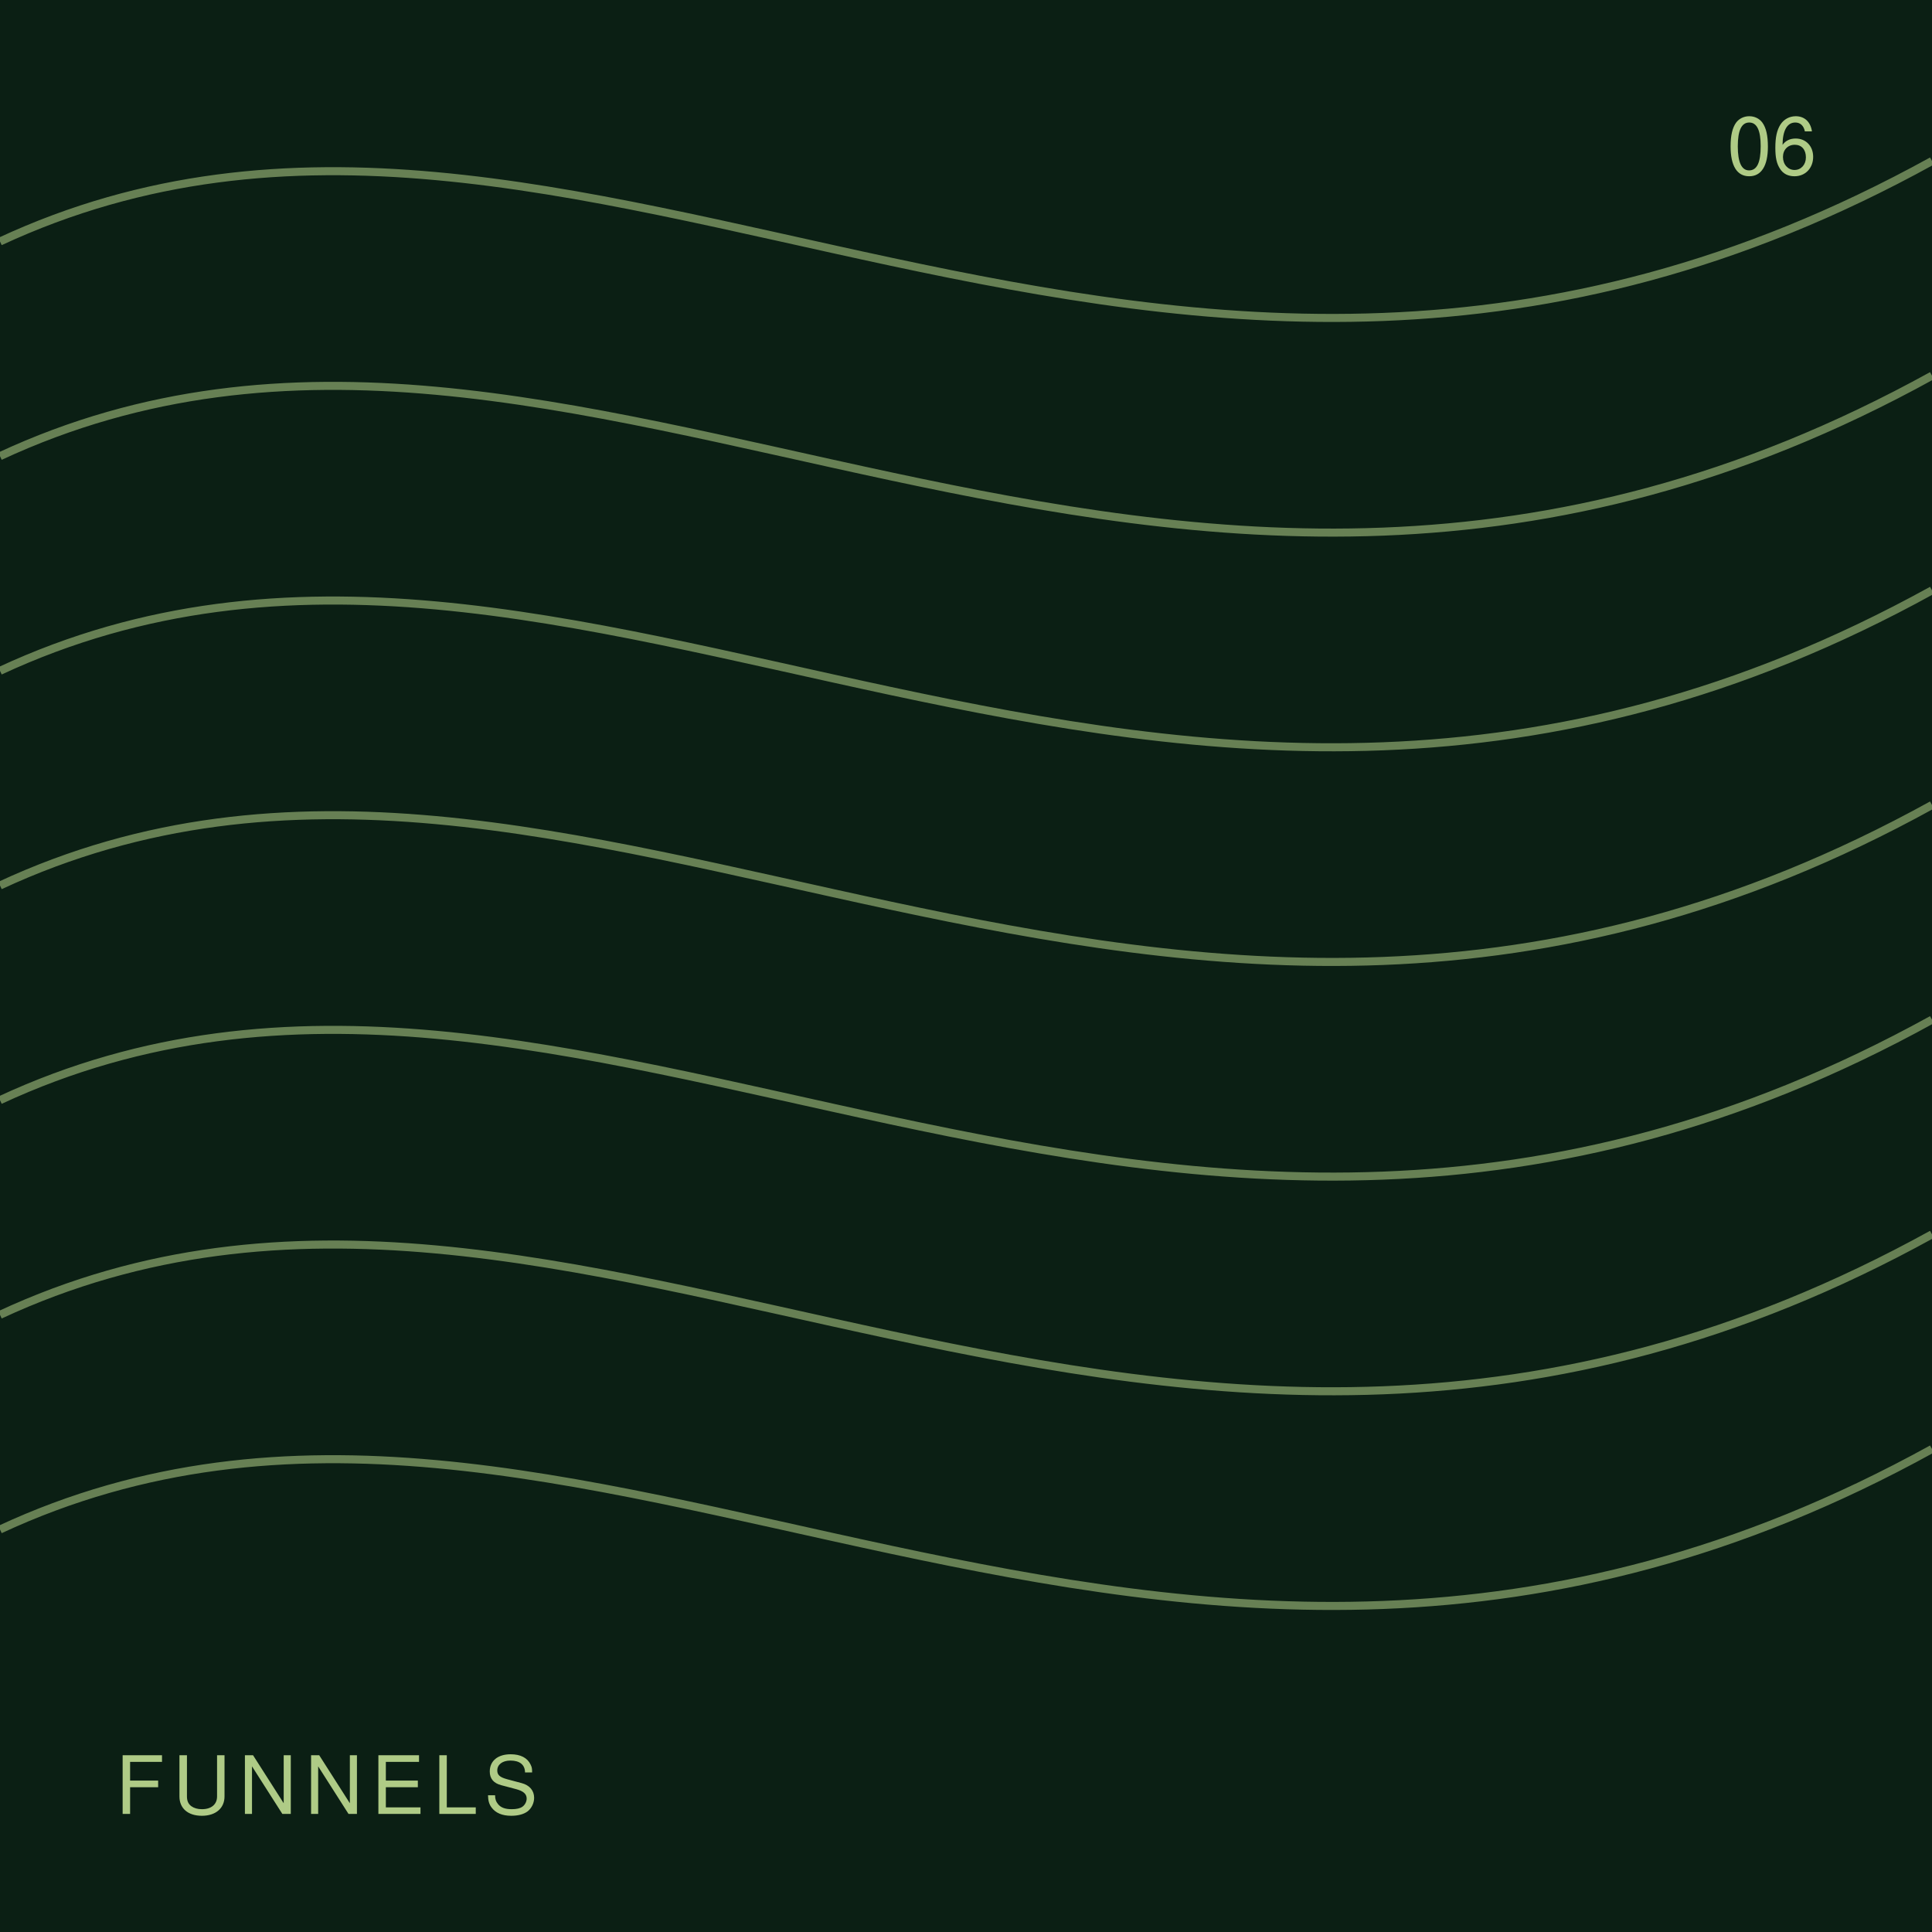
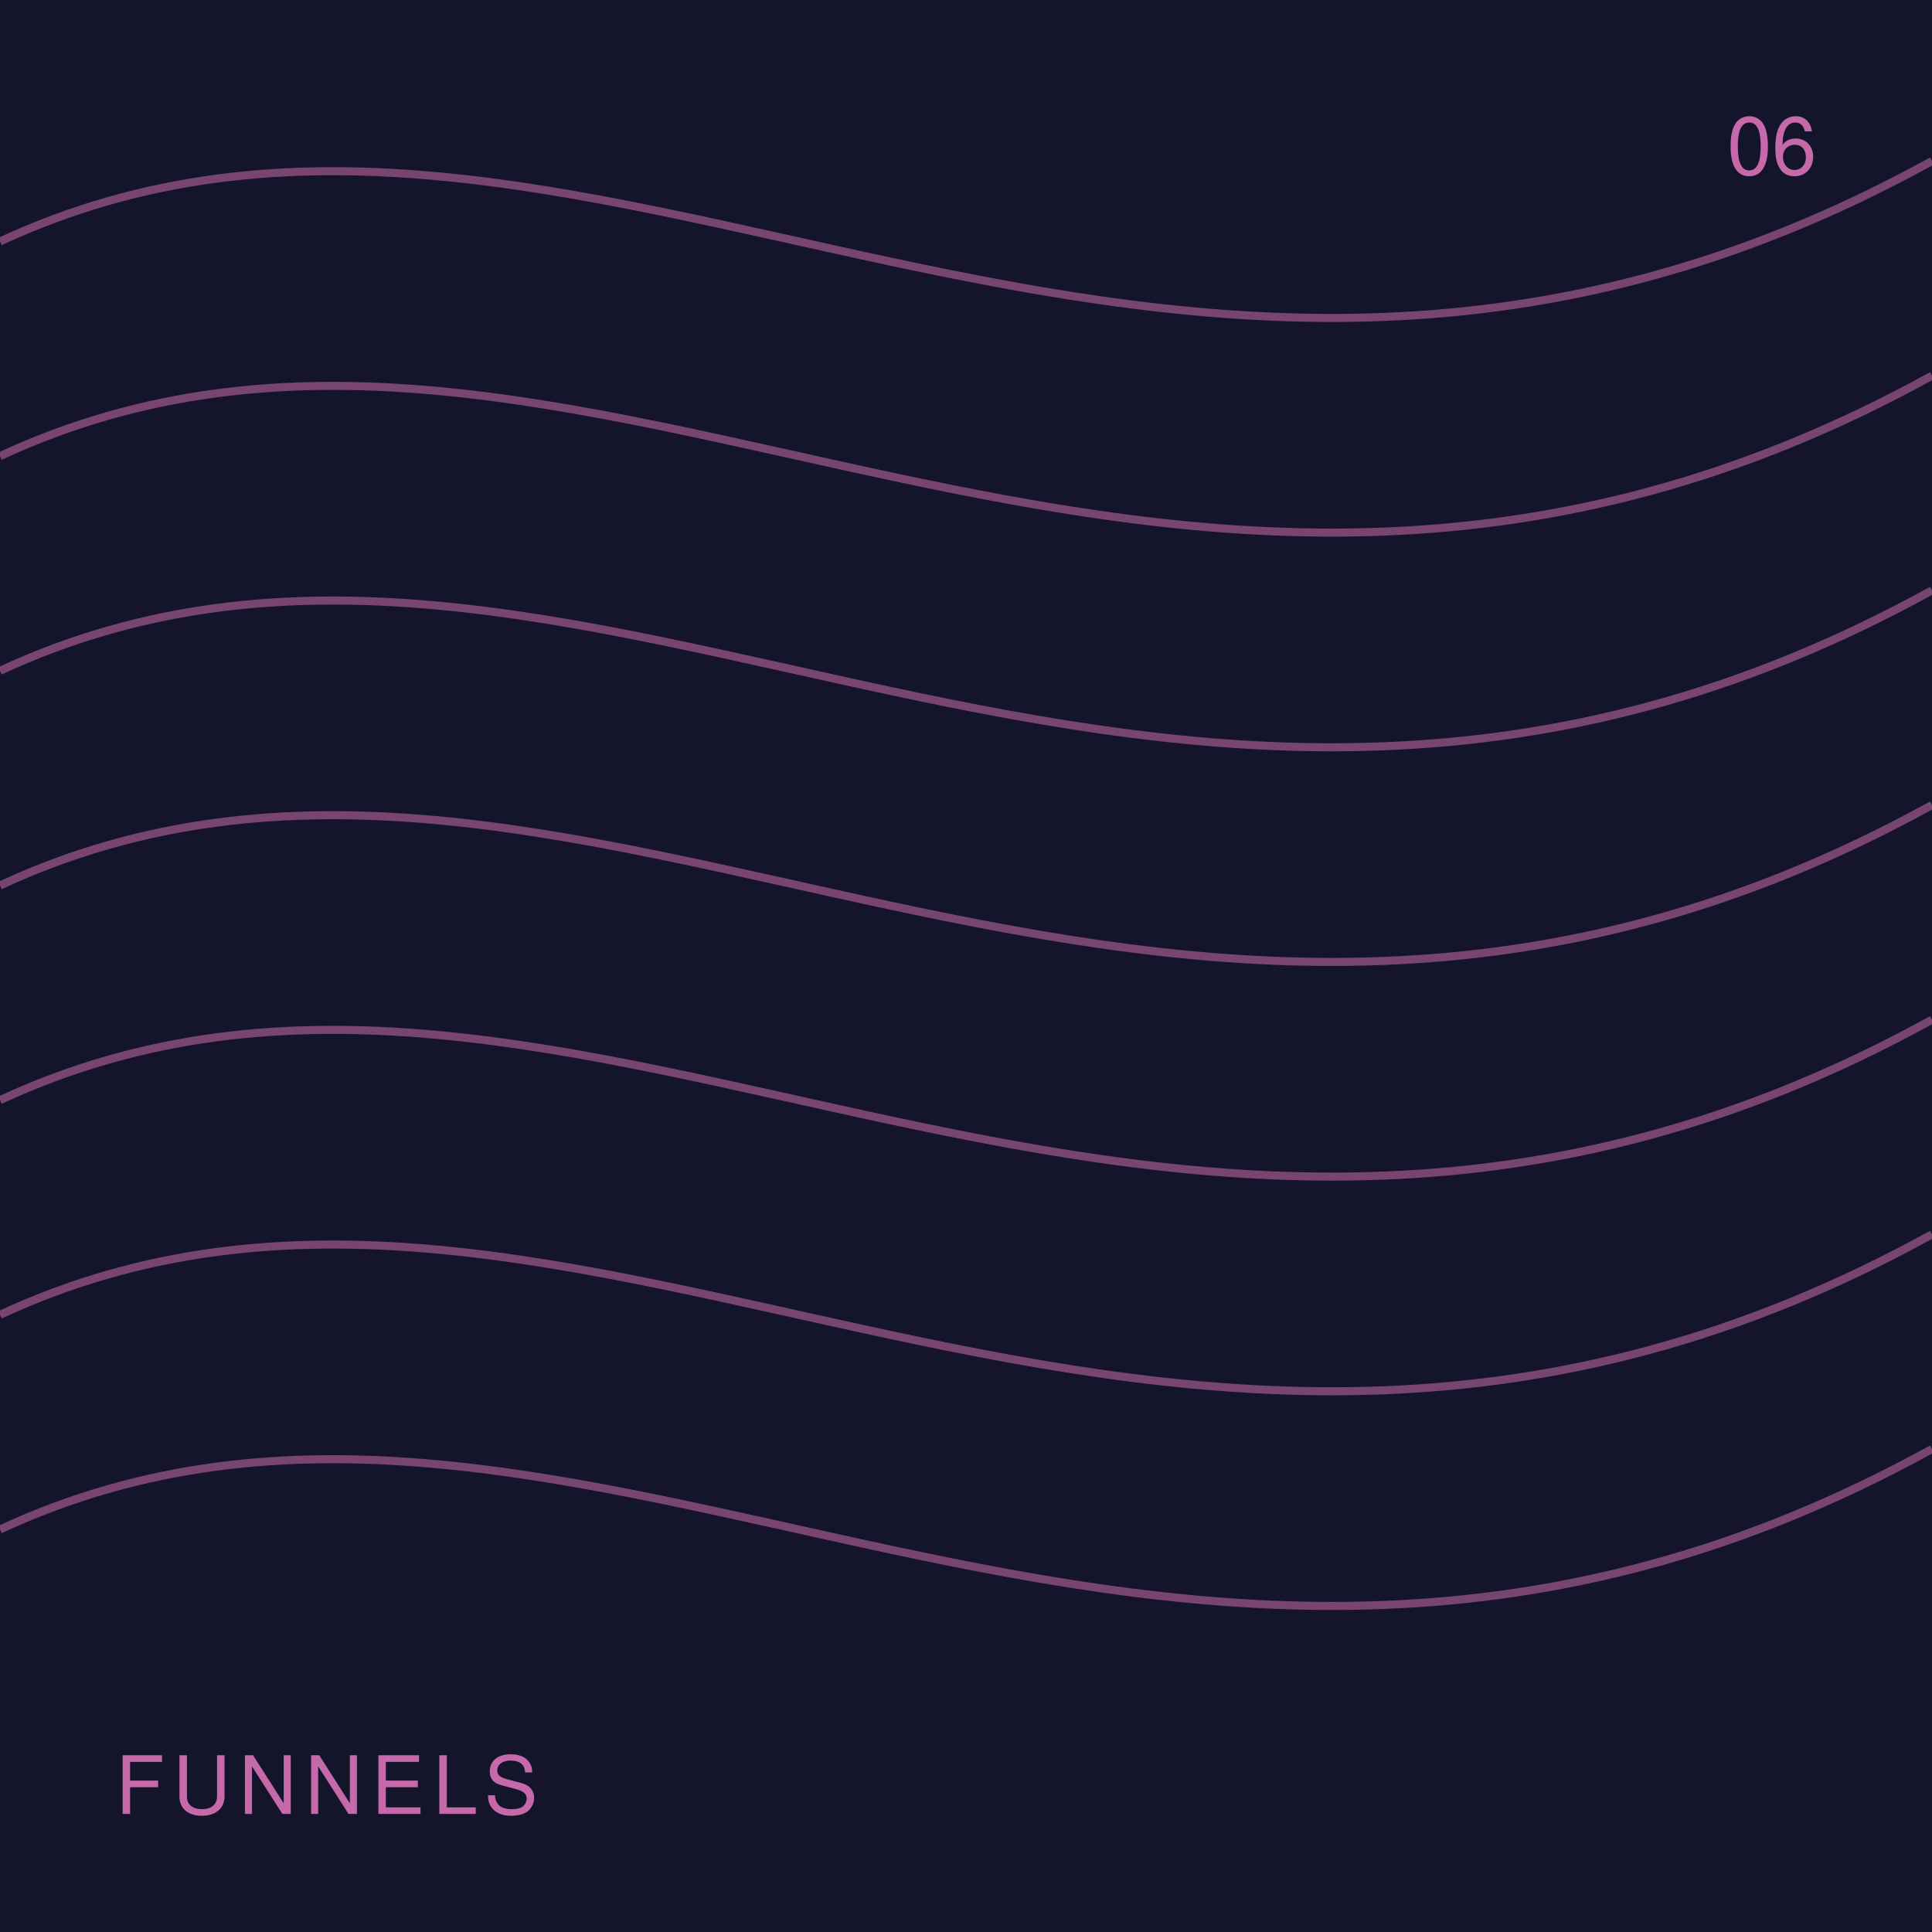
<svg xmlns="http://www.w3.org/2000/svg" width="720" height="720" viewBox="0 0 720 720">
-   <rect width="720" height="720" fill="#0b1f14" />
-   <path d="M0 90C215 -10 430 220 720 60M0 170C215 70 430 300 720 140M0 250C215 150 430 380 720 220M0 330C215 230 430 460 720 300M0 410C215 310 430 540 720 380M0 490C215 390 430 620 720 460M0 570C215 470 430 700 720 540" fill="none" stroke="#d8f6a2" stroke-opacity=".45" stroke-width="3" />
-   <text x="43" y="676" font-family="Helvetica,Arial,sans-serif" font-size="30" letter-spacing="3" fill="#d8f6a2" fill-opacity=".8">FUNNELS</text>
-   <text x="677" y="65" text-anchor="end" font-family="Helvetica,Arial,sans-serif" font-size="30" fill="#d8f6a2" fill-opacity=".8">06</text>
+   <rect width="720" height="720" fill="#14152b" />
+   <path d="M0 90C215 -10 430 220 720 60M0 170C215 70 430 300 720 140M0 250C215 150 430 380 720 220M0 330C215 230 430 460 720 300M0 410C215 310 430 540 720 380M0 490C215 390 430 620 720 460M0 570C215 470 430 700 720 540" fill="none" stroke="#f27fc9" stroke-opacity=".45" stroke-width="3" />
+   <text x="43" y="676" font-family="Helvetica,Arial,sans-serif" font-size="30" letter-spacing="3" fill="#f27fc9" fill-opacity=".8">FUNNELS</text>
+   <text x="677" y="65" text-anchor="end" font-family="Helvetica,Arial,sans-serif" font-size="30" fill="#f27fc9" fill-opacity=".8">06</text>
</svg>
